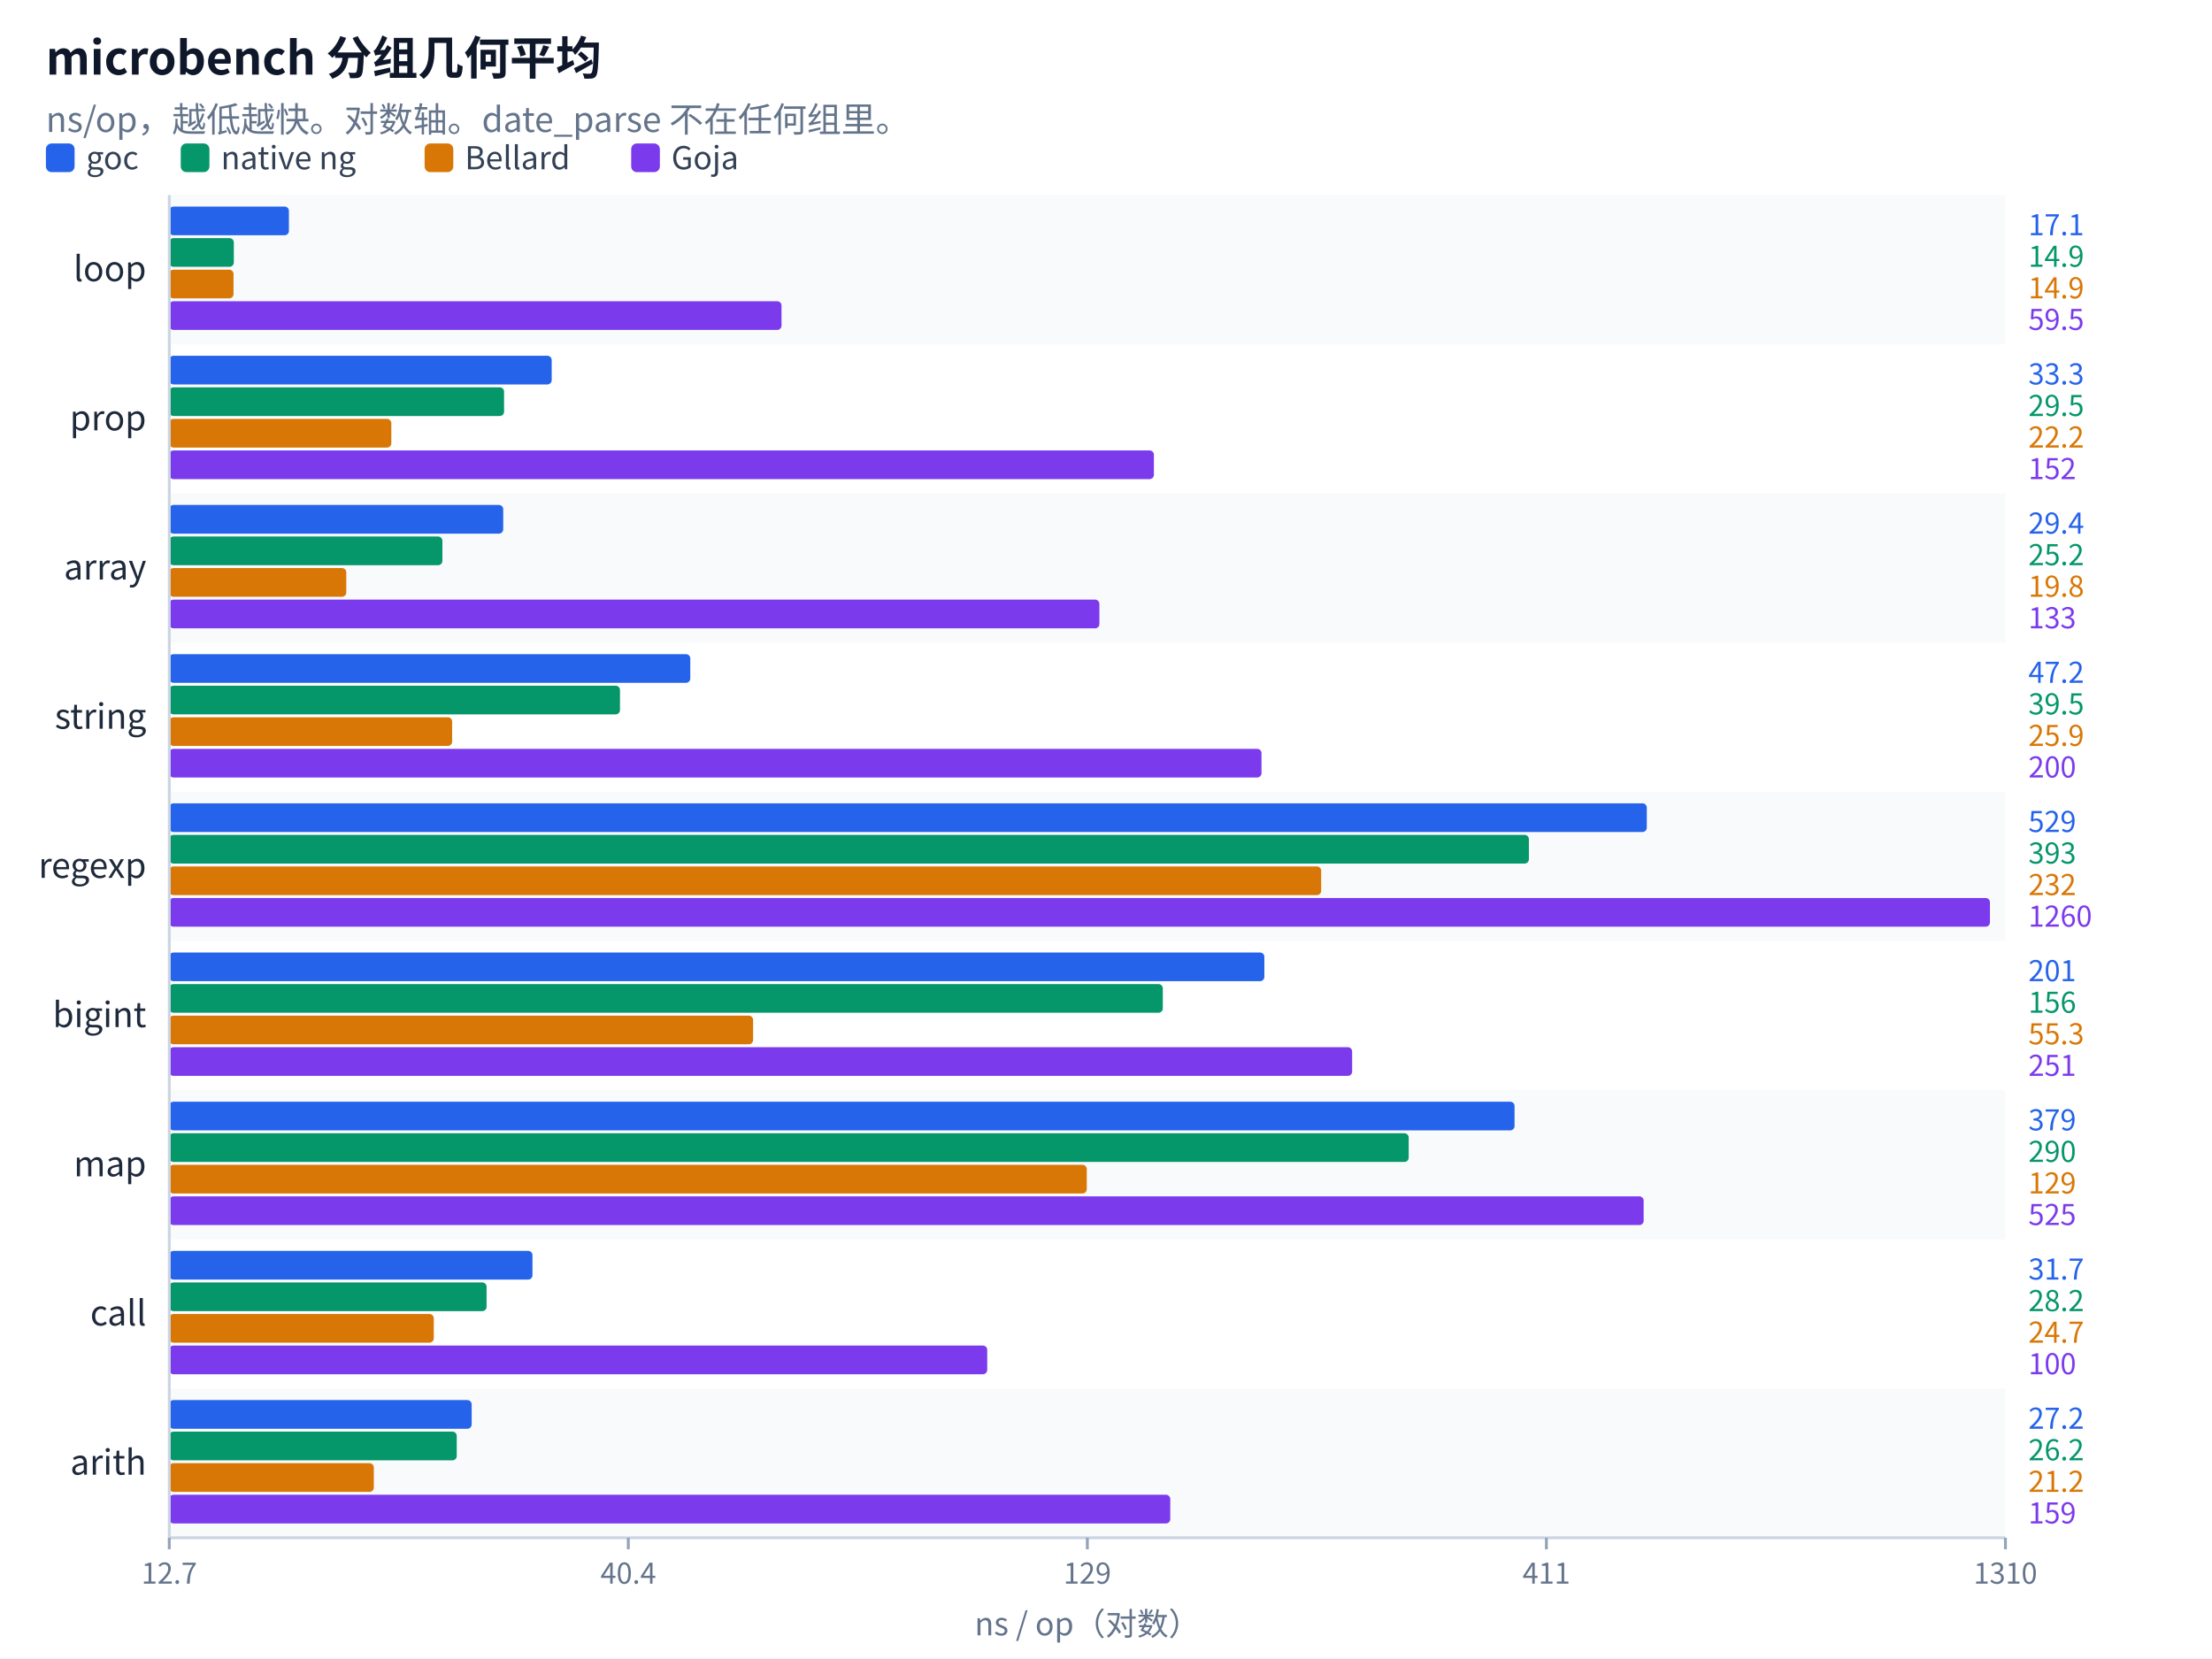
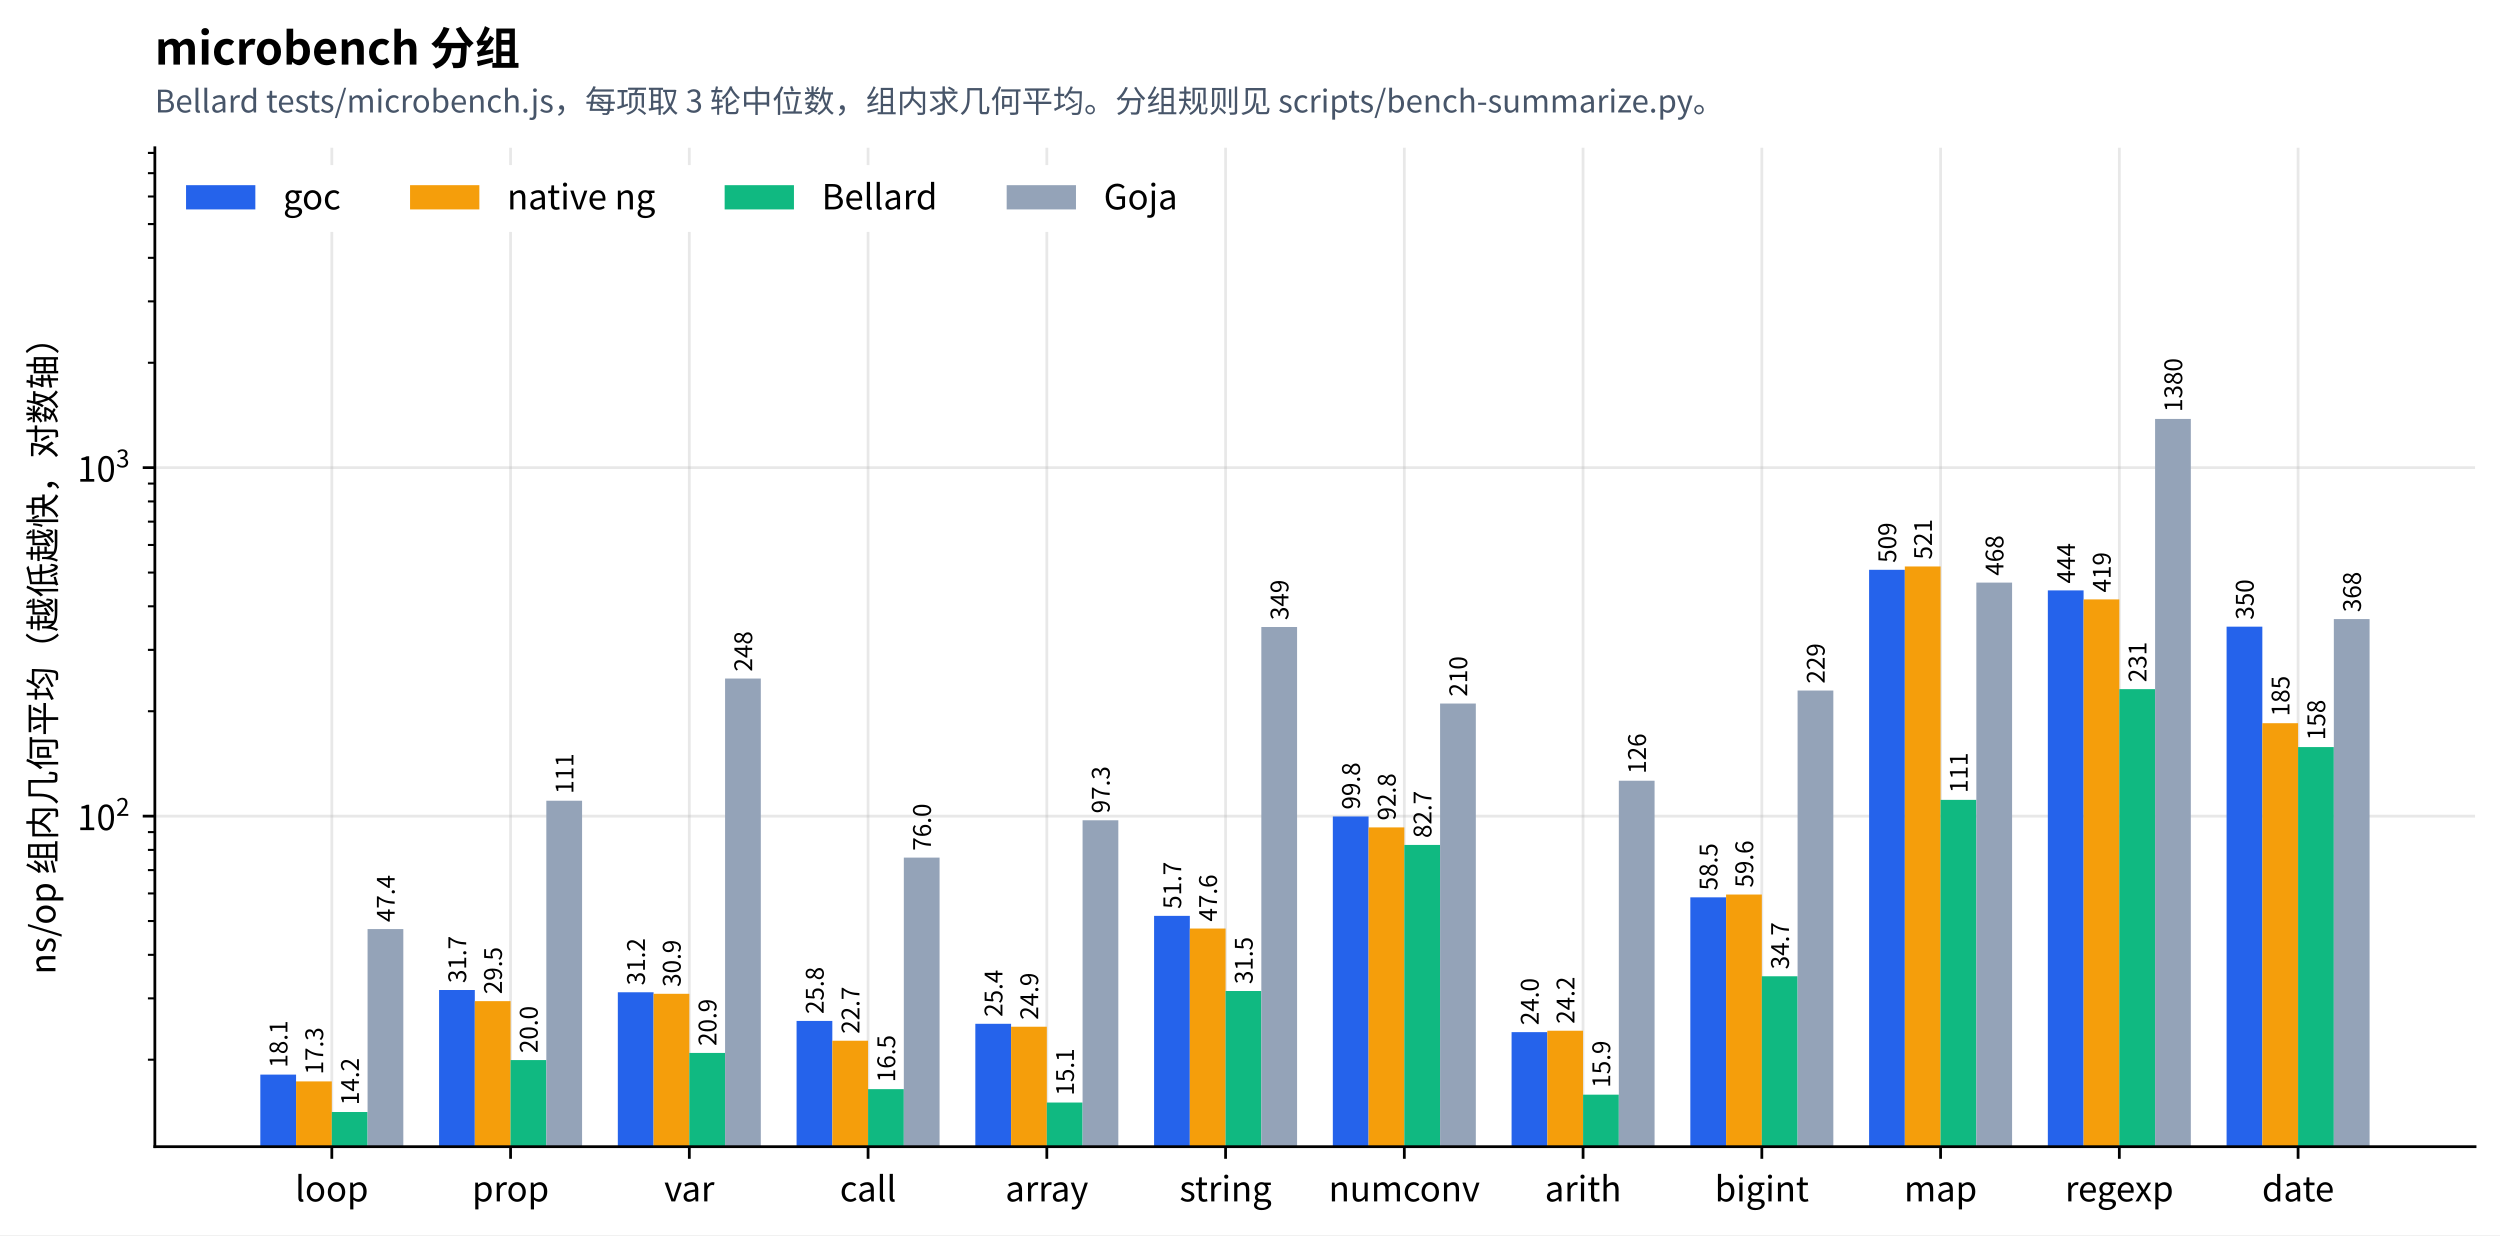
- <svg xmlns="http://www.w3.org/2000/svg" width="771" height="578" viewBox="0 0 771 578" font-family="Noto Sans CJK SC, Noto Sans CJK TC, sans-serif">
-   <rect width="100%" height="100%" fill="#ffffff" />
-   <text x="16" y="26" font-size="16" font-weight="650" fill="#0f172a">microbench 分组几何平均</text>
-   <text x="16" y="46" font-size="12" fill="#64748b">ns/op，越低越快。对数轴。date_parse 不在任何组里。</text>
-   <rect x="16" y="50" width="10" height="10" rx="2" fill="#2563eb" />
-   <text x="30" y="59" font-size="11" fill="#334155">goc</text>
-   <rect x="63" y="50" width="10" height="10" rx="2" fill="#059669" />
-   <text x="77" y="59" font-size="11" fill="#334155">native ng</text>
-   <rect x="148" y="50" width="10" height="10" rx="2" fill="#d97706" />
-   <text x="162" y="59" font-size="11" fill="#334155">Bellard</text>
-   <rect x="220" y="50" width="10" height="10" rx="2" fill="#7c3aed" />
-   <text x="234" y="59" font-size="11" fill="#334155">Goja</text>
-   <rect x="59" y="68" width="640" height="52" fill="#f8fafc" />
-   <text x="51" y="98.0" text-anchor="end" font-size="12" fill="#1e293b">loop</text>
-   <rect x="59" y="72" width="41.7" height="10" rx="1.5" fill="#2563eb" />
-   <text x="707" y="82" font-size="10" fill="#2563eb">17.1</text>
-   <rect x="59" y="83" width="22.5" height="10" rx="1.5" fill="#059669" />
-   <text x="707" y="93" font-size="10" fill="#059669">14.9</text>
-   <rect x="59" y="94" width="22.4" height="10" rx="1.5" fill="#d97706" />
-   <text x="707" y="104" font-size="10" fill="#d97706">14.9</text>
-   <rect x="59" y="105" width="213.4" height="10" rx="1.5" fill="#7c3aed" />
-   <text x="707" y="115" font-size="10" fill="#7c3aed">59.5</text>
-   <text x="51" y="150.0" text-anchor="end" font-size="12" fill="#1e293b">prop</text>
-   <rect x="59" y="124" width="133.3" height="10" rx="1.5" fill="#2563eb" />
-   <text x="707" y="134" font-size="10" fill="#2563eb">33.3</text>
-   <rect x="59" y="135" width="116.7" height="10" rx="1.5" fill="#059669" />
-   <text x="707" y="145" font-size="10" fill="#059669">29.5</text>
-   <rect x="59" y="146" width="77.4" height="10" rx="1.5" fill="#d97706" />
-   <text x="707" y="156" font-size="10" fill="#d97706">22.2</text>
-   <rect x="59" y="157" width="343.2" height="10" rx="1.5" fill="#7c3aed" />
-   <text x="707" y="167" font-size="10" fill="#7c3aed">152</text>
-   <rect x="59" y="172" width="640" height="52" fill="#f8fafc" />
-   <text x="51" y="202.0" text-anchor="end" font-size="12" fill="#1e293b">array</text>
-   <rect x="59" y="176" width="116.4" height="10" rx="1.5" fill="#2563eb" />
-   <text x="707" y="186" font-size="10" fill="#2563eb">29.4</text>
-   <rect x="59" y="187" width="95.2" height="10" rx="1.5" fill="#059669" />
-   <text x="707" y="197" font-size="10" fill="#059669">25.2</text>
-   <rect x="59" y="198" width="61.7" height="10" rx="1.5" fill="#d97706" />
-   <text x="707" y="208" font-size="10" fill="#d97706">19.8</text>
-   <rect x="59" y="209" width="324.2" height="10" rx="1.5" fill="#7c3aed" />
-   <text x="707" y="219" font-size="10" fill="#7c3aed">133</text>
-   <text x="51" y="254.0" text-anchor="end" font-size="12" fill="#1e293b">string</text>
-   <rect x="59" y="228" width="181.6" height="10" rx="1.5" fill="#2563eb" />
-   <text x="707" y="238" font-size="10" fill="#2563eb">47.2</text>
-   <rect x="59" y="239" width="157.1" height="10" rx="1.5" fill="#059669" />
-   <text x="707" y="249" font-size="10" fill="#059669">39.5</text>
-   <rect x="59" y="250" width="98.6" height="10" rx="1.5" fill="#d97706" />
-   <text x="707" y="260" font-size="10" fill="#d97706">25.9</text>
-   <rect x="59" y="261" width="380.7" height="10" rx="1.5" fill="#7c3aed" />
-   <text x="707" y="271" font-size="10" fill="#7c3aed">200</text>
-   <rect x="59" y="276" width="640" height="52" fill="#f8fafc" />
-   <text x="51" y="306.0" text-anchor="end" font-size="12" fill="#1e293b">regexp</text>
-   <rect x="59" y="280" width="515.0" height="10" rx="1.5" fill="#2563eb" />
-   <text x="707" y="290" font-size="10" fill="#2563eb">529</text>
-   <rect x="59" y="291" width="473.9" height="10" rx="1.5" fill="#059669" />
-   <text x="707" y="301" font-size="10" fill="#059669">393</text>
-   <rect x="59" y="302" width="401.5" height="10" rx="1.5" fill="#d97706" />
-   <text x="707" y="312" font-size="10" fill="#d97706">232</text>
-   <rect x="59" y="313" width="634.6" height="10" rx="1.5" fill="#7c3aed" />
-   <text x="707" y="323" font-size="10" fill="#7c3aed">1260</text>
-   <text x="51" y="358.0" text-anchor="end" font-size="12" fill="#1e293b">bigint</text>
-   <rect x="59" y="332" width="381.7" height="10" rx="1.5" fill="#2563eb" />
-   <text x="707" y="342" font-size="10" fill="#2563eb">201</text>
-   <rect x="59" y="343" width="346.3" height="10" rx="1.5" fill="#059669" />
-   <text x="707" y="353" font-size="10" fill="#059669">156</text>
-   <rect x="59" y="354" width="203.5" height="10" rx="1.5" fill="#d97706" />
-   <text x="707" y="364" font-size="10" fill="#d97706">55.3</text>
-   <rect x="59" y="365" width="412.3" height="10" rx="1.5" fill="#7c3aed" />
-   <text x="707" y="375" font-size="10" fill="#7c3aed">251</text>
-   <rect x="59" y="380" width="640" height="52" fill="#f8fafc" />
-   <text x="51" y="410.0" text-anchor="end" font-size="12" fill="#1e293b">map</text>
-   <rect x="59" y="384" width="468.9" height="10" rx="1.5" fill="#2563eb" />
-   <text x="707" y="394" font-size="10" fill="#2563eb">379</text>
-   <rect x="59" y="395" width="432.0" height="10" rx="1.5" fill="#059669" />
-   <text x="707" y="405" font-size="10" fill="#059669">290</text>
-   <rect x="59" y="406" width="319.8" height="10" rx="1.5" fill="#d97706" />
-   <text x="707" y="416" font-size="10" fill="#d97706">129</text>
-   <rect x="59" y="417" width="513.9" height="10" rx="1.5" fill="#7c3aed" />
-   <text x="707" y="427" font-size="10" fill="#7c3aed">525</text>
-   <text x="51" y="462.0" text-anchor="end" font-size="12" fill="#1e293b">call</text>
-   <rect x="59" y="436" width="126.6" height="10" rx="1.5" fill="#2563eb" />
-   <text x="707" y="446" font-size="10" fill="#2563eb">31.7</text>
-   <rect x="59" y="447" width="110.6" height="10" rx="1.5" fill="#059669" />
-   <text x="707" y="457" font-size="10" fill="#059669">28.2</text>
-   <rect x="59" y="458" width="92.2" height="10" rx="1.5" fill="#d97706" />
-   <text x="707" y="468" font-size="10" fill="#d97706">24.7</text>
-   <rect x="59" y="469" width="285.1" height="10" rx="1.5" fill="#7c3aed" />
-   <text x="707" y="479" font-size="10" fill="#7c3aed">100</text>
-   <rect x="59" y="484" width="640" height="52" fill="#f8fafc" />
-   <text x="51" y="514.0" text-anchor="end" font-size="12" fill="#1e293b">arith</text>
-   <rect x="59" y="488" width="105.4" height="10" rx="1.5" fill="#2563eb" />
-   <text x="707" y="498" font-size="10" fill="#2563eb">27.2</text>
-   <rect x="59" y="499" width="100.2" height="10" rx="1.5" fill="#059669" />
-   <text x="707" y="509" font-size="10" fill="#059669">26.2</text>
-   <rect x="59" y="510" width="71.3" height="10" rx="1.5" fill="#d97706" />
-   <text x="707" y="520" font-size="10" fill="#d97706">21.2</text>
-   <rect x="59" y="521" width="348.9" height="10" rx="1.5" fill="#7c3aed" />
-   <text x="707" y="531" font-size="10" fill="#7c3aed">159</text>
-   <line x1="59" y1="68" x2="59" y2="536" stroke="#cbd5e1" />
-   <line x1="59" y1="536" x2="699" y2="536" stroke="#cbd5e1" />
-   <line x1="59.0" y1="536" x2="59.0" y2="540" stroke="#94a3b8" />
-   <text x="59.0" y="552" text-anchor="middle" font-size="10" fill="#64748b">12.7</text>
-   <line x1="219.0" y1="536" x2="219.0" y2="540" stroke="#94a3b8" />
-   <text x="219.0" y="552" text-anchor="middle" font-size="10" fill="#64748b">40.4</text>
-   <line x1="379.0" y1="536" x2="379.0" y2="540" stroke="#94a3b8" />
-   <text x="379.0" y="552" text-anchor="middle" font-size="10" fill="#64748b">129</text>
-   <line x1="539.0" y1="536" x2="539.0" y2="540" stroke="#94a3b8" />
-   <text x="539.0" y="552" text-anchor="middle" font-size="10" fill="#64748b">411</text>
-   <line x1="699.0" y1="536" x2="699.0" y2="540" stroke="#94a3b8" />
-   <text x="699.0" y="552" text-anchor="middle" font-size="10" fill="#64748b">1310</text>
-   <text x="379.0" y="570" text-anchor="middle" font-size="11" fill="#64748b">ns / op（对数）</text>
+ <svg xmlns="http://www.w3.org/2000/svg" xmlns:xlink="http://www.w3.org/1999/xlink" width="721.491pt" height="356.428pt" viewBox="0 0 721.491 356.428" version="1.1">
+   <defs>
+     <style type="text/css">*{stroke-linejoin: round; stroke-linecap: butt}</style>
+   </defs>
+   <g id="figure_1">
+     <g id="patch_1">
+       <path d="M 0 356.428  L 721.491 356.428  L 721.491 0  L 0 0  z " style="fill: #ffffff" />
+     </g>
+     <g id="axes_1">
+       <g id="patch_2">
+         <path d="M 44.691 330.928  L 714.291 330.928  L 714.291 42.64  L 44.691 42.64  z " style="fill: #ffffff" />
+       </g>
+       <g id="matplotlib.axis_1">
+         <g id="xtick_1">
+           <g id="line2d_1">
+             <path d="M 95.762 330.928  L 95.762 42.64  " clip-path="url(#p34ef9ce7c2)" style="fill: none; stroke: #b0b0b0; stroke-opacity: 0.3; stroke-width: 0.8; stroke-linecap: square" />
+           </g>
+           <g id="line2d_2">
+             <defs>
+               <path id="m0da024be07" d="M 0 0  L 0 3.5  " style="stroke: #000000; stroke-width: 0.8" />
+             </defs>
+             <g>
+               <use xlink:href="#m0da024be07" x="95.762" y="330.928" style="stroke: #000000; stroke-width: 0.8" />
+             </g>
+           </g>
+           <g id="text_1">
+             <text style="font-size: 10px; font-family: 'Noto Sans CJK SC', 'DejaVu Sans'; text-anchor: middle" x="95.762" y="346.728" transform="rotate(-0 95.76181 346.728)">loop</text>
+           </g>
+         </g>
+         <g id="xtick_2">
+           <g id="line2d_3">
+             <path d="M 147.349 330.928  L 147.349 42.64  " clip-path="url(#p34ef9ce7c2)" style="fill: none; stroke: #b0b0b0; stroke-opacity: 0.3; stroke-width: 0.8; stroke-linecap: square" />
+           </g>
+           <g id="line2d_4">
+             <g>
+               <use xlink:href="#m0da024be07" x="147.349" y="330.928" style="stroke: #000000; stroke-width: 0.8" />
+             </g>
+           </g>
+           <g id="text_2">
+             <text style="font-size: 10px; font-family: 'Noto Sans CJK SC', 'DejaVu Sans'; text-anchor: middle" x="147.349" y="346.728" transform="rotate(-0 147.3489 346.728)">prop</text>
+           </g>
+         </g>
+         <g id="xtick_3">
+           <g id="line2d_5">
+             <path d="M 198.936 330.928  L 198.936 42.64  " clip-path="url(#p34ef9ce7c2)" style="fill: none; stroke: #b0b0b0; stroke-opacity: 0.3; stroke-width: 0.8; stroke-linecap: square" />
+           </g>
+           <g id="line2d_6">
+             <g>
+               <use xlink:href="#m0da024be07" x="198.936" y="330.928" style="stroke: #000000; stroke-width: 0.8" />
+             </g>
+           </g>
+           <g id="text_3">
+             <text style="font-size: 10px; font-family: 'Noto Sans CJK SC', 'DejaVu Sans'; text-anchor: middle" x="198.936" y="346.728" transform="rotate(-0 198.9359 346.728)">var</text>
+           </g>
+         </g>
+         <g id="xtick_4">
+           <g id="line2d_7">
+             <path d="M 250.523 330.928  L 250.523 42.64  " clip-path="url(#p34ef9ce7c2)" style="fill: none; stroke: #b0b0b0; stroke-opacity: 0.3; stroke-width: 0.8; stroke-linecap: square" />
+           </g>
+           <g id="line2d_8">
+             <g>
+               <use xlink:href="#m0da024be07" x="250.523" y="330.928" style="stroke: #000000; stroke-width: 0.8" />
+             </g>
+           </g>
+           <g id="text_4">
+             <text style="font-size: 10px; font-family: 'Noto Sans CJK SC', 'DejaVu Sans'; text-anchor: middle" x="250.523" y="346.728" transform="rotate(-0 250.523 346.728)">call</text>
+           </g>
+         </g>
+         <g id="xtick_5">
+           <g id="line2d_9">
+             <path d="M 302.11 330.928  L 302.11 42.64  " clip-path="url(#p34ef9ce7c2)" style="fill: none; stroke: #b0b0b0; stroke-opacity: 0.3; stroke-width: 0.8; stroke-linecap: square" />
+           </g>
+           <g id="line2d_10">
+             <g>
+               <use xlink:href="#m0da024be07" x="302.11" y="330.928" style="stroke: #000000; stroke-width: 0.8" />
+             </g>
+           </g>
+           <g id="text_5">
+             <text style="font-size: 10px; font-family: 'Noto Sans CJK SC', 'DejaVu Sans'; text-anchor: middle" x="302.11" y="346.728" transform="rotate(-0 302.11 346.728)">array</text>
+           </g>
+         </g>
+         <g id="xtick_6">
+           <g id="line2d_11">
+             <path d="M 353.697 330.928  L 353.697 42.64  " clip-path="url(#p34ef9ce7c2)" style="fill: none; stroke: #b0b0b0; stroke-opacity: 0.3; stroke-width: 0.8; stroke-linecap: square" />
+           </g>
+           <g id="line2d_12">
+             <g>
+               <use xlink:href="#m0da024be07" x="353.697" y="330.928" style="stroke: #000000; stroke-width: 0.8" />
+             </g>
+           </g>
+           <g id="text_6">
+             <text style="font-size: 10px; font-family: 'Noto Sans CJK SC', 'DejaVu Sans'; text-anchor: middle" x="353.697" y="346.728" transform="rotate(-0 353.6971 346.728)">string</text>
+           </g>
+         </g>
+         <g id="xtick_7">
+           <g id="line2d_13">
+             <path d="M 405.284 330.928  L 405.284 42.64  " clip-path="url(#p34ef9ce7c2)" style="fill: none; stroke: #b0b0b0; stroke-opacity: 0.3; stroke-width: 0.8; stroke-linecap: square" />
+           </g>
+           <g id="line2d_14">
+             <g>
+               <use xlink:href="#m0da024be07" x="405.284" y="330.928" style="stroke: #000000; stroke-width: 0.8" />
+             </g>
+           </g>
+           <g id="text_7">
+             <text style="font-size: 10px; font-family: 'Noto Sans CJK SC', 'DejaVu Sans'; text-anchor: middle" x="405.284" y="346.728" transform="rotate(-0 405.2842 346.728)">numconv</text>
+           </g>
+         </g>
+         <g id="xtick_8">
+           <g id="line2d_15">
+             <path d="M 456.871 330.928  L 456.871 42.64  " clip-path="url(#p34ef9ce7c2)" style="fill: none; stroke: #b0b0b0; stroke-opacity: 0.3; stroke-width: 0.8; stroke-linecap: square" />
+           </g>
+           <g id="line2d_16">
+             <g>
+               <use xlink:href="#m0da024be07" x="456.871" y="330.928" style="stroke: #000000; stroke-width: 0.8" />
+             </g>
+           </g>
+           <g id="text_8">
+             <text style="font-size: 10px; font-family: 'Noto Sans CJK SC', 'DejaVu Sans'; text-anchor: middle" x="456.871" y="346.728" transform="rotate(-0 456.8712 346.728)">arith</text>
+           </g>
+         </g>
+         <g id="xtick_9">
+           <g id="line2d_17">
+             <path d="M 508.458 330.928  L 508.458 42.64  " clip-path="url(#p34ef9ce7c2)" style="fill: none; stroke: #b0b0b0; stroke-opacity: 0.3; stroke-width: 0.8; stroke-linecap: square" />
+           </g>
+           <g id="line2d_18">
+             <g>
+               <use xlink:href="#m0da024be07" x="508.458" y="330.928" style="stroke: #000000; stroke-width: 0.8" />
+             </g>
+           </g>
+           <g id="text_9">
+             <text style="font-size: 10px; font-family: 'Noto Sans CJK SC', 'DejaVu Sans'; text-anchor: middle" x="508.458" y="346.728" transform="rotate(-0 508.4583 346.728)">bigint</text>
+           </g>
+         </g>
+         <g id="xtick_10">
+           <g id="line2d_19">
+             <path d="M 560.045 330.928  L 560.045 42.64  " clip-path="url(#p34ef9ce7c2)" style="fill: none; stroke: #b0b0b0; stroke-opacity: 0.3; stroke-width: 0.8; stroke-linecap: square" />
+           </g>
+           <g id="line2d_20">
+             <g>
+               <use xlink:href="#m0da024be07" x="560.045" y="330.928" style="stroke: #000000; stroke-width: 0.8" />
+             </g>
+           </g>
+           <g id="text_10">
+             <text style="font-size: 10px; font-family: 'Noto Sans CJK SC', 'DejaVu Sans'; text-anchor: middle" x="560.045" y="346.728" transform="rotate(-0 560.0453 346.728)">map</text>
+           </g>
+         </g>
+         <g id="xtick_11">
+           <g id="line2d_21">
+             <path d="M 611.632 330.928  L 611.632 42.64  " clip-path="url(#p34ef9ce7c2)" style="fill: none; stroke: #b0b0b0; stroke-opacity: 0.3; stroke-width: 0.8; stroke-linecap: square" />
+           </g>
+           <g id="line2d_22">
+             <g>
+               <use xlink:href="#m0da024be07" x="611.632" y="330.928" style="stroke: #000000; stroke-width: 0.8" />
+             </g>
+           </g>
+           <g id="text_11">
+             <text style="font-size: 10px; font-family: 'Noto Sans CJK SC', 'DejaVu Sans'; text-anchor: middle" x="611.632" y="346.728" transform="rotate(-0 611.6324 346.728)">regexp</text>
+           </g>
+         </g>
+         <g id="xtick_12">
+           <g id="line2d_23">
+             <path d="M 663.219 330.928  L 663.219 42.64  " clip-path="url(#p34ef9ce7c2)" style="fill: none; stroke: #b0b0b0; stroke-opacity: 0.3; stroke-width: 0.8; stroke-linecap: square" />
+           </g>
+           <g id="line2d_24">
+             <g>
+               <use xlink:href="#m0da024be07" x="663.219" y="330.928" style="stroke: #000000; stroke-width: 0.8" />
+             </g>
+           </g>
+           <g id="text_12">
+             <text style="font-size: 10px; font-family: 'Noto Sans CJK SC', 'DejaVu Sans'; text-anchor: middle" x="663.219" y="346.728" transform="rotate(-0 663.2194 346.728)">date</text>
+           </g>
+         </g>
+       </g>
+       <g id="matplotlib.axis_2">
+         <g id="ytick_1">
+           <g id="line2d_25">
+             <path d="M 44.691 235.533  L 714.291 235.533  " clip-path="url(#p34ef9ce7c2)" style="fill: none; stroke: #b0b0b0; stroke-opacity: 0.3; stroke-width: 0.8; stroke-linecap: square" />
+           </g>
+           <g id="line2d_26">
+             <defs>
+               <path id="m62caa1d263" d="M 0 0  L -3.5 0  " style="stroke: #000000; stroke-width: 0.8" />
+             </defs>
+             <g>
+               <use xlink:href="#m62caa1d263" x="44.691" y="235.533" style="stroke: #000000; stroke-width: 0.8" />
+             </g>
+           </g>
+           <g id="text_13">
+             <g transform="translate(22.29062 240.2332)">
+               <text>
+                 <tspan x="0" y="-0.653" style="font-size: 10px; font-family: 'Noto Sans CJK SC'">1</tspan>
+                 <tspan x="5.55" y="-0.653" style="font-size: 10px; font-family: 'Noto Sans CJK SC'">0</tspan>
+                 <tspan x="11.196" y="-4.783" style="font-size: 7px; font-family: 'Noto Sans CJK SC'">2</tspan>
+               </text>
+             </g>
+           </g>
+         </g>
+         <g id="ytick_2">
+           <g id="line2d_27">
+             <path d="M 44.691 134.961  L 714.291 134.961  " clip-path="url(#p34ef9ce7c2)" style="fill: none; stroke: #b0b0b0; stroke-opacity: 0.3; stroke-width: 0.8; stroke-linecap: square" />
+           </g>
+           <g id="line2d_28">
+             <g>
+               <use xlink:href="#m62caa1d263" x="44.691" y="134.961" style="stroke: #000000; stroke-width: 0.8" />
+             </g>
+           </g>
+           <g id="text_14">
+             <g transform="translate(22.29062 139.6611)">
+               <text>
+                 <tspan x="0" y="-0.653" style="font-size: 10px; font-family: 'Noto Sans CJK SC'">1</tspan>
+                 <tspan x="5.55" y="-0.653" style="font-size: 10px; font-family: 'Noto Sans CJK SC'">0</tspan>
+                 <tspan x="11.196" y="-4.783" style="font-size: 7px; font-family: 'Noto Sans CJK SC'">3</tspan>
+               </text>
+             </g>
+           </g>
+         </g>
+         <g id="ytick_3">
+           <g id="line2d_29">
+             <defs>
+               <path id="ma05e7a437d" d="M 0 0  L -2 0  " style="stroke: #000000; stroke-width: 0.6" />
+             </defs>
+             <g>
+               <use xlink:href="#ma05e7a437d" x="44.691" y="305.83" style="stroke: #000000; stroke-width: 0.6" />
+             </g>
+           </g>
+         </g>
+         <g id="ytick_4">
+           <g id="line2d_30">
+             <g>
+               <use xlink:href="#ma05e7a437d" x="44.691" y="288.12" style="stroke: #000000; stroke-width: 0.6" />
+             </g>
+           </g>
+         </g>
+         <g id="ytick_5">
+           <g id="line2d_31">
+             <g>
+               <use xlink:href="#ma05e7a437d" x="44.691" y="275.555" style="stroke: #000000; stroke-width: 0.6" />
+             </g>
+           </g>
+         </g>
+         <g id="ytick_6">
+           <g id="line2d_32">
+             <g>
+               <use xlink:href="#ma05e7a437d" x="44.691" y="265.808" style="stroke: #000000; stroke-width: 0.6" />
+             </g>
+           </g>
+         </g>
+         <g id="ytick_7">
+           <g id="line2d_33">
+             <g>
+               <use xlink:href="#ma05e7a437d" x="44.691" y="257.845" style="stroke: #000000; stroke-width: 0.6" />
+             </g>
+           </g>
+         </g>
+         <g id="ytick_8">
+           <g id="line2d_34">
+             <g>
+               <use xlink:href="#ma05e7a437d" x="44.691" y="251.112" style="stroke: #000000; stroke-width: 0.6" />
+             </g>
+           </g>
+         </g>
+         <g id="ytick_9">
+           <g id="line2d_35">
+             <g>
+               <use xlink:href="#ma05e7a437d" x="44.691" y="245.28" style="stroke: #000000; stroke-width: 0.6" />
+             </g>
+           </g>
+         </g>
+         <g id="ytick_10">
+           <g id="line2d_36">
+             <g>
+               <use xlink:href="#ma05e7a437d" x="44.691" y="240.135" style="stroke: #000000; stroke-width: 0.6" />
+             </g>
+           </g>
+         </g>
+         <g id="ytick_11">
+           <g id="line2d_37">
+             <g>
+               <use xlink:href="#ma05e7a437d" x="44.691" y="205.258" style="stroke: #000000; stroke-width: 0.6" />
+             </g>
+           </g>
+         </g>
+         <g id="ytick_12">
+           <g id="line2d_38">
+             <g>
+               <use xlink:href="#ma05e7a437d" x="44.691" y="187.548" style="stroke: #000000; stroke-width: 0.6" />
+             </g>
+           </g>
+         </g>
+         <g id="ytick_13">
+           <g id="line2d_39">
+             <g>
+               <use xlink:href="#ma05e7a437d" x="44.691" y="174.983" style="stroke: #000000; stroke-width: 0.6" />
+             </g>
+           </g>
+         </g>
+         <g id="ytick_14">
+           <g id="line2d_40">
+             <g>
+               <use xlink:href="#ma05e7a437d" x="44.691" y="165.236" style="stroke: #000000; stroke-width: 0.6" />
+             </g>
+           </g>
+         </g>
+         <g id="ytick_15">
+           <g id="line2d_41">
+             <g>
+               <use xlink:href="#ma05e7a437d" x="44.691" y="157.273" style="stroke: #000000; stroke-width: 0.6" />
+             </g>
+           </g>
+         </g>
+         <g id="ytick_16">
+           <g id="line2d_42">
+             <g>
+               <use xlink:href="#ma05e7a437d" x="44.691" y="150.54" style="stroke: #000000; stroke-width: 0.6" />
+             </g>
+           </g>
+         </g>
+         <g id="ytick_17">
+           <g id="line2d_43">
+             <g>
+               <use xlink:href="#ma05e7a437d" x="44.691" y="144.708" style="stroke: #000000; stroke-width: 0.6" />
+             </g>
+           </g>
+         </g>
+         <g id="ytick_18">
+           <g id="line2d_44">
+             <g>
+               <use xlink:href="#ma05e7a437d" x="44.691" y="139.563" style="stroke: #000000; stroke-width: 0.6" />
+             </g>
+           </g>
+         </g>
+         <g id="ytick_19">
+           <g id="line2d_45">
+             <g>
+               <use xlink:href="#ma05e7a437d" x="44.691" y="104.686" style="stroke: #000000; stroke-width: 0.6" />
+             </g>
+           </g>
+         </g>
+         <g id="ytick_20">
+           <g id="line2d_46">
+             <g>
+               <use xlink:href="#ma05e7a437d" x="44.691" y="86.976" style="stroke: #000000; stroke-width: 0.6" />
+             </g>
+           </g>
+         </g>
+         <g id="ytick_21">
+           <g id="line2d_47">
+             <g>
+               <use xlink:href="#ma05e7a437d" x="44.691" y="74.411" style="stroke: #000000; stroke-width: 0.6" />
+             </g>
+           </g>
+         </g>
+         <g id="ytick_22">
+           <g id="line2d_48">
+             <g>
+               <use xlink:href="#ma05e7a437d" x="44.691" y="64.664" style="stroke: #000000; stroke-width: 0.6" />
+             </g>
+           </g>
+         </g>
+         <g id="ytick_23">
+           <g id="line2d_49">
+             <g>
+               <use xlink:href="#ma05e7a437d" x="44.691" y="56.701" style="stroke: #000000; stroke-width: 0.6" />
+             </g>
+           </g>
+         </g>
+         <g id="ytick_24">
+           <g id="line2d_50">
+             <g>
+               <use xlink:href="#ma05e7a437d" x="44.691" y="49.968" style="stroke: #000000; stroke-width: 0.6" />
+             </g>
+           </g>
+         </g>
+         <g id="ytick_25">
+           <g id="line2d_51">
+             <g>
+               <use xlink:href="#ma05e7a437d" x="44.691" y="44.136" style="stroke: #000000; stroke-width: 0.6" />
+             </g>
+           </g>
+         </g>
+         <g id="text_15">
+           <text style="font-size: 10px; font-family: 'Noto Sans CJK SC', 'DejaVu Sans'; text-anchor: middle" x="16" y="186.784" transform="rotate(-90 16 186.784)">ns/op 组内几何平均（越低越快，对数轴）</text>
+         </g>
+       </g>
+       <g id="patch_3">
+         <path d="M 75.127 101008.738  L 85.444 101008.738  L 85.444 310.124  L 75.127 310.124  z " clip-path="url(#p34ef9ce7c2)" style="fill: #2563eb" />
+       </g>
+       <g id="patch_4">
+         <path d="M 126.714 101008.738  L 137.031 101008.738  L 137.031 285.714  L 126.714 285.714  z " clip-path="url(#p34ef9ce7c2)" style="fill: #2563eb" />
+       </g>
+       <g id="patch_5">
+         <path d="M 178.301 101008.738  L 188.619 101008.738  L 188.619 286.359  L 178.301 286.359  z " clip-path="url(#p34ef9ce7c2)" style="fill: #2563eb" />
+       </g>
+       <g id="patch_6">
+         <path d="M 229.888 101008.738  L 240.206 101008.738  L 240.206 294.646  L 229.888 294.646  z " clip-path="url(#p34ef9ce7c2)" style="fill: #2563eb" />
+       </g>
+       <g id="patch_7">
+         <path d="M 281.475 101008.738  L 291.793 101008.738  L 291.793 295.474  L 281.475 295.474  z " clip-path="url(#p34ef9ce7c2)" style="fill: #2563eb" />
+       </g>
+       <g id="patch_8">
+         <path d="M 333.062 101008.738  L 343.38 101008.738  L 343.38 264.311  L 333.062 264.311  z " clip-path="url(#p34ef9ce7c2)" style="fill: #2563eb" />
+       </g>
+       <g id="patch_9">
+         <path d="M 384.649 101008.738  L 394.967 101008.738  L 394.967 235.627  L 384.649 235.627  z " clip-path="url(#p34ef9ce7c2)" style="fill: #2563eb" />
+       </g>
+       <g id="patch_10">
+         <path d="M 436.236 101008.738  L 446.554 101008.738  L 446.554 297.871  L 436.236 297.871  z " clip-path="url(#p34ef9ce7c2)" style="fill: #2563eb" />
+       </g>
+       <g id="patch_11">
+         <path d="M 487.823 101008.738  L 498.141 101008.738  L 498.141 258.96  L 487.823 258.96  z " clip-path="url(#p34ef9ce7c2)" style="fill: #2563eb" />
+       </g>
+       <g id="patch_12">
+         <path d="M 539.411 101008.738  L 549.728 101008.738  L 549.728 164.434  L 539.411 164.434  z " clip-path="url(#p34ef9ce7c2)" style="fill: #2563eb" />
+       </g>
+       <g id="patch_13">
+         <path d="M 590.998 101008.738  L 601.315 101008.738  L 601.315 170.396  L 590.998 170.396  z " clip-path="url(#p34ef9ce7c2)" style="fill: #2563eb" />
+       </g>
+       <g id="patch_14">
+         <path d="M 642.585 101008.738  L 652.902 101008.738  L 652.902 180.848  L 642.585 180.848  z " clip-path="url(#p34ef9ce7c2)" style="fill: #2563eb" />
+       </g>
+       <g id="patch_15">
+         <path d="M 85.444 101008.738  L 95.762 101008.738  L 95.762 312.081  L 85.444 312.081  z " clip-path="url(#p34ef9ce7c2)" style="fill: #f59e0b" />
+       </g>
+       <g id="patch_16">
+         <path d="M 137.031 101008.738  L 147.349 101008.738  L 147.349 288.914  L 137.031 288.914  z " clip-path="url(#p34ef9ce7c2)" style="fill: #f59e0b" />
+       </g>
+       <g id="patch_17">
+         <path d="M 188.619 101008.738  L 198.936 101008.738  L 198.936 286.814  L 188.619 286.814  z " clip-path="url(#p34ef9ce7c2)" style="fill: #f59e0b" />
+       </g>
+       <g id="patch_18">
+         <path d="M 240.206 101008.738  L 250.523 101008.738  L 250.523 300.356  L 240.206 300.356  z " clip-path="url(#p34ef9ce7c2)" style="fill: #f59e0b" />
+       </g>
+       <g id="patch_19">
+         <path d="M 291.793 101008.738  L 302.11 101008.738  L 302.11 296.308  L 291.793 296.308  z " clip-path="url(#p34ef9ce7c2)" style="fill: #f59e0b" />
+       </g>
+       <g id="patch_20">
+         <path d="M 343.38 101008.738  L 353.697 101008.738  L 353.697 267.962  L 343.38 267.962  z " clip-path="url(#p34ef9ce7c2)" style="fill: #f59e0b" />
+       </g>
+       <g id="patch_21">
+         <path d="M 394.967 101008.738  L 405.284 101008.738  L 405.284 238.778  L 394.967 238.778  z " clip-path="url(#p34ef9ce7c2)" style="fill: #f59e0b" />
+       </g>
+       <g id="patch_22">
+         <path d="M 446.554 101008.738  L 456.871 101008.738  L 456.871 297.47  L 446.554 297.47  z " clip-path="url(#p34ef9ce7c2)" style="fill: #f59e0b" />
+       </g>
+       <g id="patch_23">
+         <path d="M 498.141 101008.738  L 508.458 101008.738  L 508.458 258.149  L 498.141 258.149  z " clip-path="url(#p34ef9ce7c2)" style="fill: #f59e0b" />
+       </g>
+       <g id="patch_24">
+         <path d="M 549.728 101008.738  L 560.045 101008.738  L 560.045 163.476  L 549.728 163.476  z " clip-path="url(#p34ef9ce7c2)" style="fill: #f59e0b" />
+       </g>
+       <g id="patch_25">
+         <path d="M 601.315 101008.738  L 611.632 101008.738  L 611.632 172.987  L 601.315 172.987  z " clip-path="url(#p34ef9ce7c2)" style="fill: #f59e0b" />
+       </g>
+       <g id="patch_26">
+         <path d="M 652.902 101008.738  L 663.219 101008.738  L 663.219 208.707  L 652.902 208.707  z " clip-path="url(#p34ef9ce7c2)" style="fill: #f59e0b" />
+       </g>
+       <g id="patch_27">
+         <path d="M 95.762 101008.738  L 106.079 101008.738  L 106.079 320.927  L 95.762 320.927  z " clip-path="url(#p34ef9ce7c2)" style="fill: #10b981" />
+       </g>
+       <g id="patch_28">
+         <path d="M 147.349 101008.738  L 157.666 101008.738  L 157.666 305.924  L 147.349 305.924  z " clip-path="url(#p34ef9ce7c2)" style="fill: #10b981" />
+       </g>
+       <g id="patch_29">
+         <path d="M 198.936 101008.738  L 209.253 101008.738  L 209.253 303.866  L 198.936 303.866  z " clip-path="url(#p34ef9ce7c2)" style="fill: #10b981" />
+       </g>
+       <g id="patch_30">
+         <path d="M 250.523 101008.738  L 260.84 101008.738  L 260.84 314.311  L 250.523 314.311  z " clip-path="url(#p34ef9ce7c2)" style="fill: #10b981" />
+       </g>
+       <g id="patch_31">
+         <path d="M 302.11 101008.738  L 312.427 101008.738  L 312.427 318.185  L 302.11 318.185  z " clip-path="url(#p34ef9ce7c2)" style="fill: #10b981" />
+       </g>
+       <g id="patch_32">
+         <path d="M 353.697 101008.738  L 364.015 101008.738  L 364.015 286.007  L 353.697 286.007  z " clip-path="url(#p34ef9ce7c2)" style="fill: #10b981" />
+       </g>
+       <g id="patch_33">
+         <path d="M 405.284 101008.738  L 415.602 101008.738  L 415.602 243.85  L 405.284 243.85  z " clip-path="url(#p34ef9ce7c2)" style="fill: #10b981" />
+       </g>
+       <g id="patch_34">
+         <path d="M 456.871 101008.738  L 467.189 101008.738  L 467.189 315.911  L 456.871 315.911  z " clip-path="url(#p34ef9ce7c2)" style="fill: #10b981" />
+       </g>
+       <g id="patch_35">
+         <path d="M 508.458 101008.738  L 518.776 101008.738  L 518.776 281.747  L 508.458 281.747  z " clip-path="url(#p34ef9ce7c2)" style="fill: #10b981" />
+       </g>
+       <g id="patch_36">
+         <path d="M 560.045 101008.738  L 570.363 101008.738  L 570.363 230.848  L 560.045 230.848  z " clip-path="url(#p34ef9ce7c2)" style="fill: #10b981" />
+       </g>
+       <g id="patch_37">
+         <path d="M 611.632 101008.738  L 621.95 101008.738  L 621.95 198.89  L 611.632 198.89  z " clip-path="url(#p34ef9ce7c2)" style="fill: #10b981" />
+       </g>
+       <g id="patch_38">
+         <path d="M 663.219 101008.738  L 673.537 101008.738  L 673.537 215.595  L 663.219 215.595  z " clip-path="url(#p34ef9ce7c2)" style="fill: #10b981" />
+       </g>
+       <g id="patch_39">
+         <path d="M 106.079 101008.738  L 116.397 101008.738  L 116.397 268.118  L 106.079 268.118  z " clip-path="url(#p34ef9ce7c2)" style="fill: #94a3b8" />
+       </g>
+       <g id="patch_40">
+         <path d="M 157.666 101008.738  L 167.984 101008.738  L 167.984 231.098  L 157.666 231.098  z " clip-path="url(#p34ef9ce7c2)" style="fill: #94a3b8" />
+       </g>
+       <g id="patch_41">
+         <path d="M 209.253 101008.738  L 219.571 101008.738  L 219.571 195.818  L 209.253 195.818  z " clip-path="url(#p34ef9ce7c2)" style="fill: #94a3b8" />
+       </g>
+       <g id="patch_42">
+         <path d="M 260.84 101008.738  L 271.158 101008.738  L 271.158 247.508  L 260.84 247.508  z " clip-path="url(#p34ef9ce7c2)" style="fill: #94a3b8" />
+       </g>
+       <g id="patch_43">
+         <path d="M 312.427 101008.738  L 322.745 101008.738  L 322.745 236.729  L 312.427 236.729  z " clip-path="url(#p34ef9ce7c2)" style="fill: #94a3b8" />
+       </g>
+       <g id="patch_44">
+         <path d="M 364.015 101008.738  L 374.332 101008.738  L 374.332 180.957  L 364.015 180.957  z " clip-path="url(#p34ef9ce7c2)" style="fill: #94a3b8" />
+       </g>
+       <g id="patch_45">
+         <path d="M 415.602 101008.738  L 425.919 101008.738  L 425.919 203.037  L 415.602 203.037  z " clip-path="url(#p34ef9ce7c2)" style="fill: #94a3b8" />
+       </g>
+       <g id="patch_46">
+         <path d="M 467.189 101008.738  L 477.506 101008.738  L 477.506 225.319  L 467.189 225.319  z " clip-path="url(#p34ef9ce7c2)" style="fill: #94a3b8" />
+       </g>
+       <g id="patch_47">
+         <path d="M 518.776 101008.738  L 529.093 101008.738  L 529.093 199.292  L 518.776 199.292  z " clip-path="url(#p34ef9ce7c2)" style="fill: #94a3b8" />
+       </g>
+       <g id="patch_48">
+         <path d="M 570.363 101008.738  L 580.68 101008.738  L 580.68 168.142  L 570.363 168.142  z " clip-path="url(#p34ef9ce7c2)" style="fill: #94a3b8" />
+       </g>
+       <g id="patch_49">
+         <path d="M 621.95 101008.738  L 632.267 101008.738  L 632.267 120.9  L 621.95 120.9  z " clip-path="url(#p34ef9ce7c2)" style="fill: #94a3b8" />
+       </g>
+       <g id="patch_50">
+         <path d="M 673.537 101008.738  L 683.854 101008.738  L 683.854 178.667  L 673.537 178.667  z " clip-path="url(#p34ef9ce7c2)" style="fill: #94a3b8" />
+       </g>
+       <g id="patch_51">
+         <path d="M 44.691 330.928  L 44.691 42.64  " style="fill: none; stroke: #000000; stroke-width: 0.8; stroke-linejoin: miter; stroke-linecap: square" />
+       </g>
+       <g id="patch_52">
+         <path d="M 44.691 330.928  L 714.291 330.928  " style="fill: none; stroke: #000000; stroke-width: 0.8; stroke-linejoin: miter; stroke-linecap: square" />
+       </g>
+       <g id="text_16">
+         <text style="font-size: 7px; font-family: 'Noto Sans CJK SC', 'DejaVu Sans'" transform="translate(82.94569 308.124) rotate(-90)">18.1</text>
+       </g>
+       <g id="text_17">
+         <text style="font-size: 7px; font-family: 'Noto Sans CJK SC', 'DejaVu Sans'" transform="translate(134.5328 283.7135) rotate(-90)">31.7</text>
+       </g>
+       <g id="text_18">
+         <text style="font-size: 7px; font-family: 'Noto Sans CJK SC', 'DejaVu Sans'" transform="translate(186.1198 284.3589) rotate(-90)">31.2</text>
+       </g>
+       <g id="text_19">
+         <text style="font-size: 7px; font-family: 'Noto Sans CJK SC', 'DejaVu Sans'" transform="translate(237.7069 292.646) rotate(-90)">25.8</text>
+       </g>
+       <g id="text_20">
+         <text style="font-size: 7px; font-family: 'Noto Sans CJK SC', 'DejaVu Sans'" transform="translate(289.2939 293.4741) rotate(-90)">25.4</text>
+       </g>
+       <g id="text_21">
+         <text style="font-size: 7px; font-family: 'Noto Sans CJK SC', 'DejaVu Sans'" transform="translate(340.881 262.3113) rotate(-90)">51.7</text>
+       </g>
+       <g id="text_22">
+         <text style="font-size: 7px; font-family: 'Noto Sans CJK SC', 'DejaVu Sans'" transform="translate(392.468 233.6271) rotate(-90)">99.8</text>
+       </g>
+       <g id="text_23">
+         <text style="font-size: 7px; font-family: 'Noto Sans CJK SC', 'DejaVu Sans'" transform="translate(444.0551 295.8706) rotate(-90)">24.0</text>
+       </g>
+       <g id="text_24">
+         <text style="font-size: 7px; font-family: 'Noto Sans CJK SC', 'DejaVu Sans'" transform="translate(495.6422 256.9602) rotate(-90)">58.5</text>
+       </g>
+       <g id="text_25">
+         <text style="font-size: 7px; font-family: 'Noto Sans CJK SC', 'DejaVu Sans'" transform="translate(547.2292 162.4338) rotate(-90)">509</text>
+       </g>
+       <g id="text_26">
+         <text style="font-size: 7px; font-family: 'Noto Sans CJK SC', 'DejaVu Sans'" transform="translate(598.8163 168.3963) rotate(-90)">444</text>
+       </g>
+       <g id="text_27">
+         <text style="font-size: 7px; font-family: 'Noto Sans CJK SC', 'DejaVu Sans'" transform="translate(650.4033 178.8476) rotate(-90)">350</text>
+       </g>
+       <g id="text_28">
+         <text style="font-size: 7px; font-family: 'Noto Sans CJK SC', 'DejaVu Sans'" transform="translate(93.26311 310.0811) rotate(-90)">17.3</text>
+       </g>
+       <g id="text_29">
+         <text style="font-size: 7px; font-family: 'Noto Sans CJK SC', 'DejaVu Sans'" transform="translate(144.8502 286.9144) rotate(-90)">29.5</text>
+       </g>
+       <g id="text_30">
+         <text style="font-size: 7px; font-family: 'Noto Sans CJK SC', 'DejaVu Sans'" transform="translate(196.4372 284.8137) rotate(-90)">30.9</text>
+       </g>
+       <g id="text_31">
+         <text style="font-size: 7px; font-family: 'Noto Sans CJK SC', 'DejaVu Sans'" transform="translate(248.0243 298.3563) rotate(-90)">22.7</text>
+       </g>
+       <g id="text_32">
+         <text style="font-size: 7px; font-family: 'Noto Sans CJK SC', 'DejaVu Sans'" transform="translate(299.6113 294.3085) rotate(-90)">24.9</text>
+       </g>
+       <g id="text_33">
+         <text style="font-size: 7px; font-family: 'Noto Sans CJK SC', 'DejaVu Sans'" transform="translate(351.1984 265.9619) rotate(-90)">47.6</text>
+       </g>
+       <g id="text_34">
+         <text style="font-size: 7px; font-family: 'Noto Sans CJK SC', 'DejaVu Sans'" transform="translate(402.7854 236.7781) rotate(-90)">92.8</text>
+       </g>
+       <g id="text_35">
+         <text style="font-size: 7px; font-family: 'Noto Sans CJK SC', 'DejaVu Sans'" transform="translate(454.3725 295.4699) rotate(-90)">24.2</text>
+       </g>
+       <g id="text_36">
+         <text style="font-size: 7px; font-family: 'Noto Sans CJK SC', 'DejaVu Sans'" transform="translate(505.9596 256.1487) rotate(-90)">59.6</text>
+       </g>
+       <g id="text_37">
+         <text style="font-size: 7px; font-family: 'Noto Sans CJK SC', 'DejaVu Sans'" transform="translate(557.5466 161.4762) rotate(-90)">521</text>
+       </g>
+       <g id="text_38">
+         <text style="font-size: 7px; font-family: 'Noto Sans CJK SC', 'DejaVu Sans'" transform="translate(609.1337 170.9867) rotate(-90)">419</text>
+       </g>
+       <g id="text_39">
+         <text style="font-size: 7px; font-family: 'Noto Sans CJK SC', 'DejaVu Sans'" transform="translate(660.7207 206.7073) rotate(-90)">185</text>
+       </g>
+       <g id="text_40">
+         <text style="font-size: 7px; font-family: 'Noto Sans CJK SC', 'DejaVu Sans'" transform="translate(103.5805 318.9267) rotate(-90)">14.2</text>
+       </g>
+       <g id="text_41">
+         <text style="font-size: 7px; font-family: 'Noto Sans CJK SC', 'DejaVu Sans'" transform="translate(155.1676 303.9236) rotate(-90)">20.0</text>
+       </g>
+       <g id="text_42">
+         <text style="font-size: 7px; font-family: 'Noto Sans CJK SC', 'DejaVu Sans'" transform="translate(206.7546 301.8661) rotate(-90)">20.9</text>
+       </g>
+       <g id="text_43">
+         <text style="font-size: 7px; font-family: 'Noto Sans CJK SC', 'DejaVu Sans'" transform="translate(258.3417 312.3113) rotate(-90)">16.5</text>
+       </g>
+       <g id="text_44">
+         <text style="font-size: 7px; font-family: 'Noto Sans CJK SC', 'DejaVu Sans'" transform="translate(309.9287 316.185) rotate(-90)">15.1</text>
+       </g>
+       <g id="text_45">
+         <text style="font-size: 7px; font-family: 'Noto Sans CJK SC', 'DejaVu Sans'" transform="translate(361.5158 284.0069) rotate(-90)">31.5</text>
+       </g>
+       <g id="text_46">
+         <text style="font-size: 7px; font-family: 'Noto Sans CJK SC', 'DejaVu Sans'" transform="translate(413.1029 241.8501) rotate(-90)">82.7</text>
+       </g>
+       <g id="text_47">
+         <text style="font-size: 7px; font-family: 'Noto Sans CJK SC', 'DejaVu Sans'" transform="translate(464.6899 313.9114) rotate(-90)">15.9</text>
+       </g>
+       <g id="text_48">
+         <text style="font-size: 7px; font-family: 'Noto Sans CJK SC', 'DejaVu Sans'" transform="translate(516.277 279.7466) rotate(-90)">34.7</text>
+       </g>
+       <g id="text_49">
+         <text style="font-size: 7px; font-family: 'Noto Sans CJK SC', 'DejaVu Sans'" transform="translate(567.864 228.848) rotate(-90)">111</text>
+       </g>
+       <g id="text_50">
+         <text style="font-size: 7px; font-family: 'Noto Sans CJK SC', 'DejaVu Sans'" transform="translate(619.4511 196.8898) rotate(-90)">231</text>
+       </g>
+       <g id="text_51">
+         <text style="font-size: 7px; font-family: 'Noto Sans CJK SC', 'DejaVu Sans'" transform="translate(671.0381 213.5955) rotate(-90)">158</text>
+       </g>
+       <g id="text_52">
+         <text style="font-size: 7px; font-family: 'Noto Sans CJK SC', 'DejaVu Sans'" transform="translate(113.8979 266.1179) rotate(-90)">47.4</text>
+       </g>
+       <g id="text_53">
+         <text style="font-size: 7px; font-family: 'Noto Sans CJK SC', 'DejaVu Sans'" transform="translate(165.485 229.0981) rotate(-90)">111</text>
+       </g>
+       <g id="text_54">
+         <text style="font-size: 7px; font-family: 'Noto Sans CJK SC', 'DejaVu Sans'" transform="translate(217.072 193.8176) rotate(-90)">248</text>
+       </g>
+       <g id="text_55">
+         <text style="font-size: 7px; font-family: 'Noto Sans CJK SC', 'DejaVu Sans'" transform="translate(268.6591 245.5078) rotate(-90)">76.0</text>
+       </g>
+       <g id="text_56">
+         <text style="font-size: 7px; font-family: 'Noto Sans CJK SC', 'DejaVu Sans'" transform="translate(320.2462 234.7293) rotate(-90)">97.3</text>
+       </g>
+       <g id="text_57">
+         <text style="font-size: 7px; font-family: 'Noto Sans CJK SC', 'DejaVu Sans'" transform="translate(371.8332 178.9568) rotate(-90)">349</text>
+       </g>
+       <g id="text_58">
+         <text style="font-size: 7px; font-family: 'Noto Sans CJK SC', 'DejaVu Sans'" transform="translate(423.4203 201.037) rotate(-90)">210</text>
+       </g>
+       <g id="text_59">
+         <text style="font-size: 7px; font-family: 'Noto Sans CJK SC', 'DejaVu Sans'" transform="translate(475.0073 223.3193) rotate(-90)">126</text>
+       </g>
+       <g id="text_60">
+         <text style="font-size: 7px; font-family: 'Noto Sans CJK SC', 'DejaVu Sans'" transform="translate(526.5944 197.2916) rotate(-90)">229</text>
+       </g>
+       <g id="text_61">
+         <text style="font-size: 7px; font-family: 'Noto Sans CJK SC', 'DejaVu Sans'" transform="translate(578.1814 166.1424) rotate(-90)">468</text>
+       </g>
+       <g id="text_62">
+         <text style="font-size: 7px; font-family: 'Noto Sans CJK SC', 'DejaVu Sans'" transform="translate(629.7685 118.9003) rotate(-90)">1380</text>
+       </g>
+       <g id="text_63">
+         <text style="font-size: 7px; font-family: 'Noto Sans CJK SC', 'DejaVu Sans'" transform="translate(681.3556 176.6675) rotate(-90)">368</text>
+       </g>
+       <g id="text_64">
+         <text style="font-size: 9px; font-family: 'Noto Sans CJK SC', 'DejaVu Sans'; text-anchor: start; fill: #475569" x="44.691" y="32.462" transform="rotate(-0 44.69062 32.46172)">Bellard tests/microbench.js，每项取 3 轮中位数，组内求几何平均。分组规则见 scripts/bench-summarize.py。</text>
+       </g>
+       <g id="text_65">
+         <text style="font-weight: 700; font-size: 13px; font-family: 'Noto Sans CJK SC', 'DejaVu Sans'; text-anchor: start" x="44.691" y="18.64" transform="rotate(-0 44.69062 18.64)">microbench 分组</text>
+       </g>
+       <g id="legend_1">
+         <g id="patch_53">
+           <path d="M 51.691 66.94  L 341.853 66.94  Q 343.853 66.94 343.853 64.94  L 343.853 49.64  Q 343.853 47.64 341.853 47.64  L 51.691 47.64  Q 49.691 47.64 49.691 49.64  L 49.691 64.94  Q 49.691 66.94 51.691 66.94  z " style="fill: #ffffff" />
+         </g>
+         <g id="patch_54">
+           <path d="M 53.691 60.44  L 73.691 60.44  L 73.691 53.44  L 53.691 53.44  z " style="fill: #2563eb" />
+         </g>
+         <g id="text_66">
+           <text style="font-size: 10px; font-family: 'Noto Sans CJK SC', 'DejaVu Sans'; text-anchor: start" x="81.691" y="60.44" transform="rotate(-0 81.69062 60.44)">goc</text>
+         </g>
+         <g id="patch_55">
+           <path d="M 118.341 60.44  L 138.341 60.44  L 138.341 53.44  L 118.341 53.44  z " style="fill: #f59e0b" />
+         </g>
+         <g id="text_67">
+           <text style="font-size: 10px; font-family: 'Noto Sans CJK SC', 'DejaVu Sans'; text-anchor: start" x="146.341" y="60.44" transform="rotate(-0 146.3406 60.44)">native ng</text>
+         </g>
+         <g id="patch_56">
+           <path d="M 209.131 60.44  L 229.131 60.44  L 229.131 53.44  L 209.131 53.44  z " style="fill: #10b981" />
+         </g>
+         <g id="text_68">
+           <text style="font-size: 10px; font-family: 'Noto Sans CJK SC', 'DejaVu Sans'; text-anchor: start" x="237.131" y="60.44" transform="rotate(-0 237.1312 60.44)">Bellard</text>
+         </g>
+         <g id="patch_57">
+           <path d="M 290.523 60.44  L 310.523 60.44  L 310.523 53.44  L 290.523 53.44  z " style="fill: #94a3b8" />
+         </g>
+         <g id="text_69">
+           <text style="font-size: 10px; font-family: 'Noto Sans CJK SC', 'DejaVu Sans'; text-anchor: start" x="318.523" y="60.44" transform="rotate(-0 318.5234 60.44)">Goja</text>
+         </g>
+       </g>
+     </g>
+   </g>
+   <defs>
+     <clipPath id="p34ef9ce7c2">
+       <rect x="44.691" y="42.64" width="669.6" height="288.288" />
+     </clipPath>
+   </defs>
</svg>
